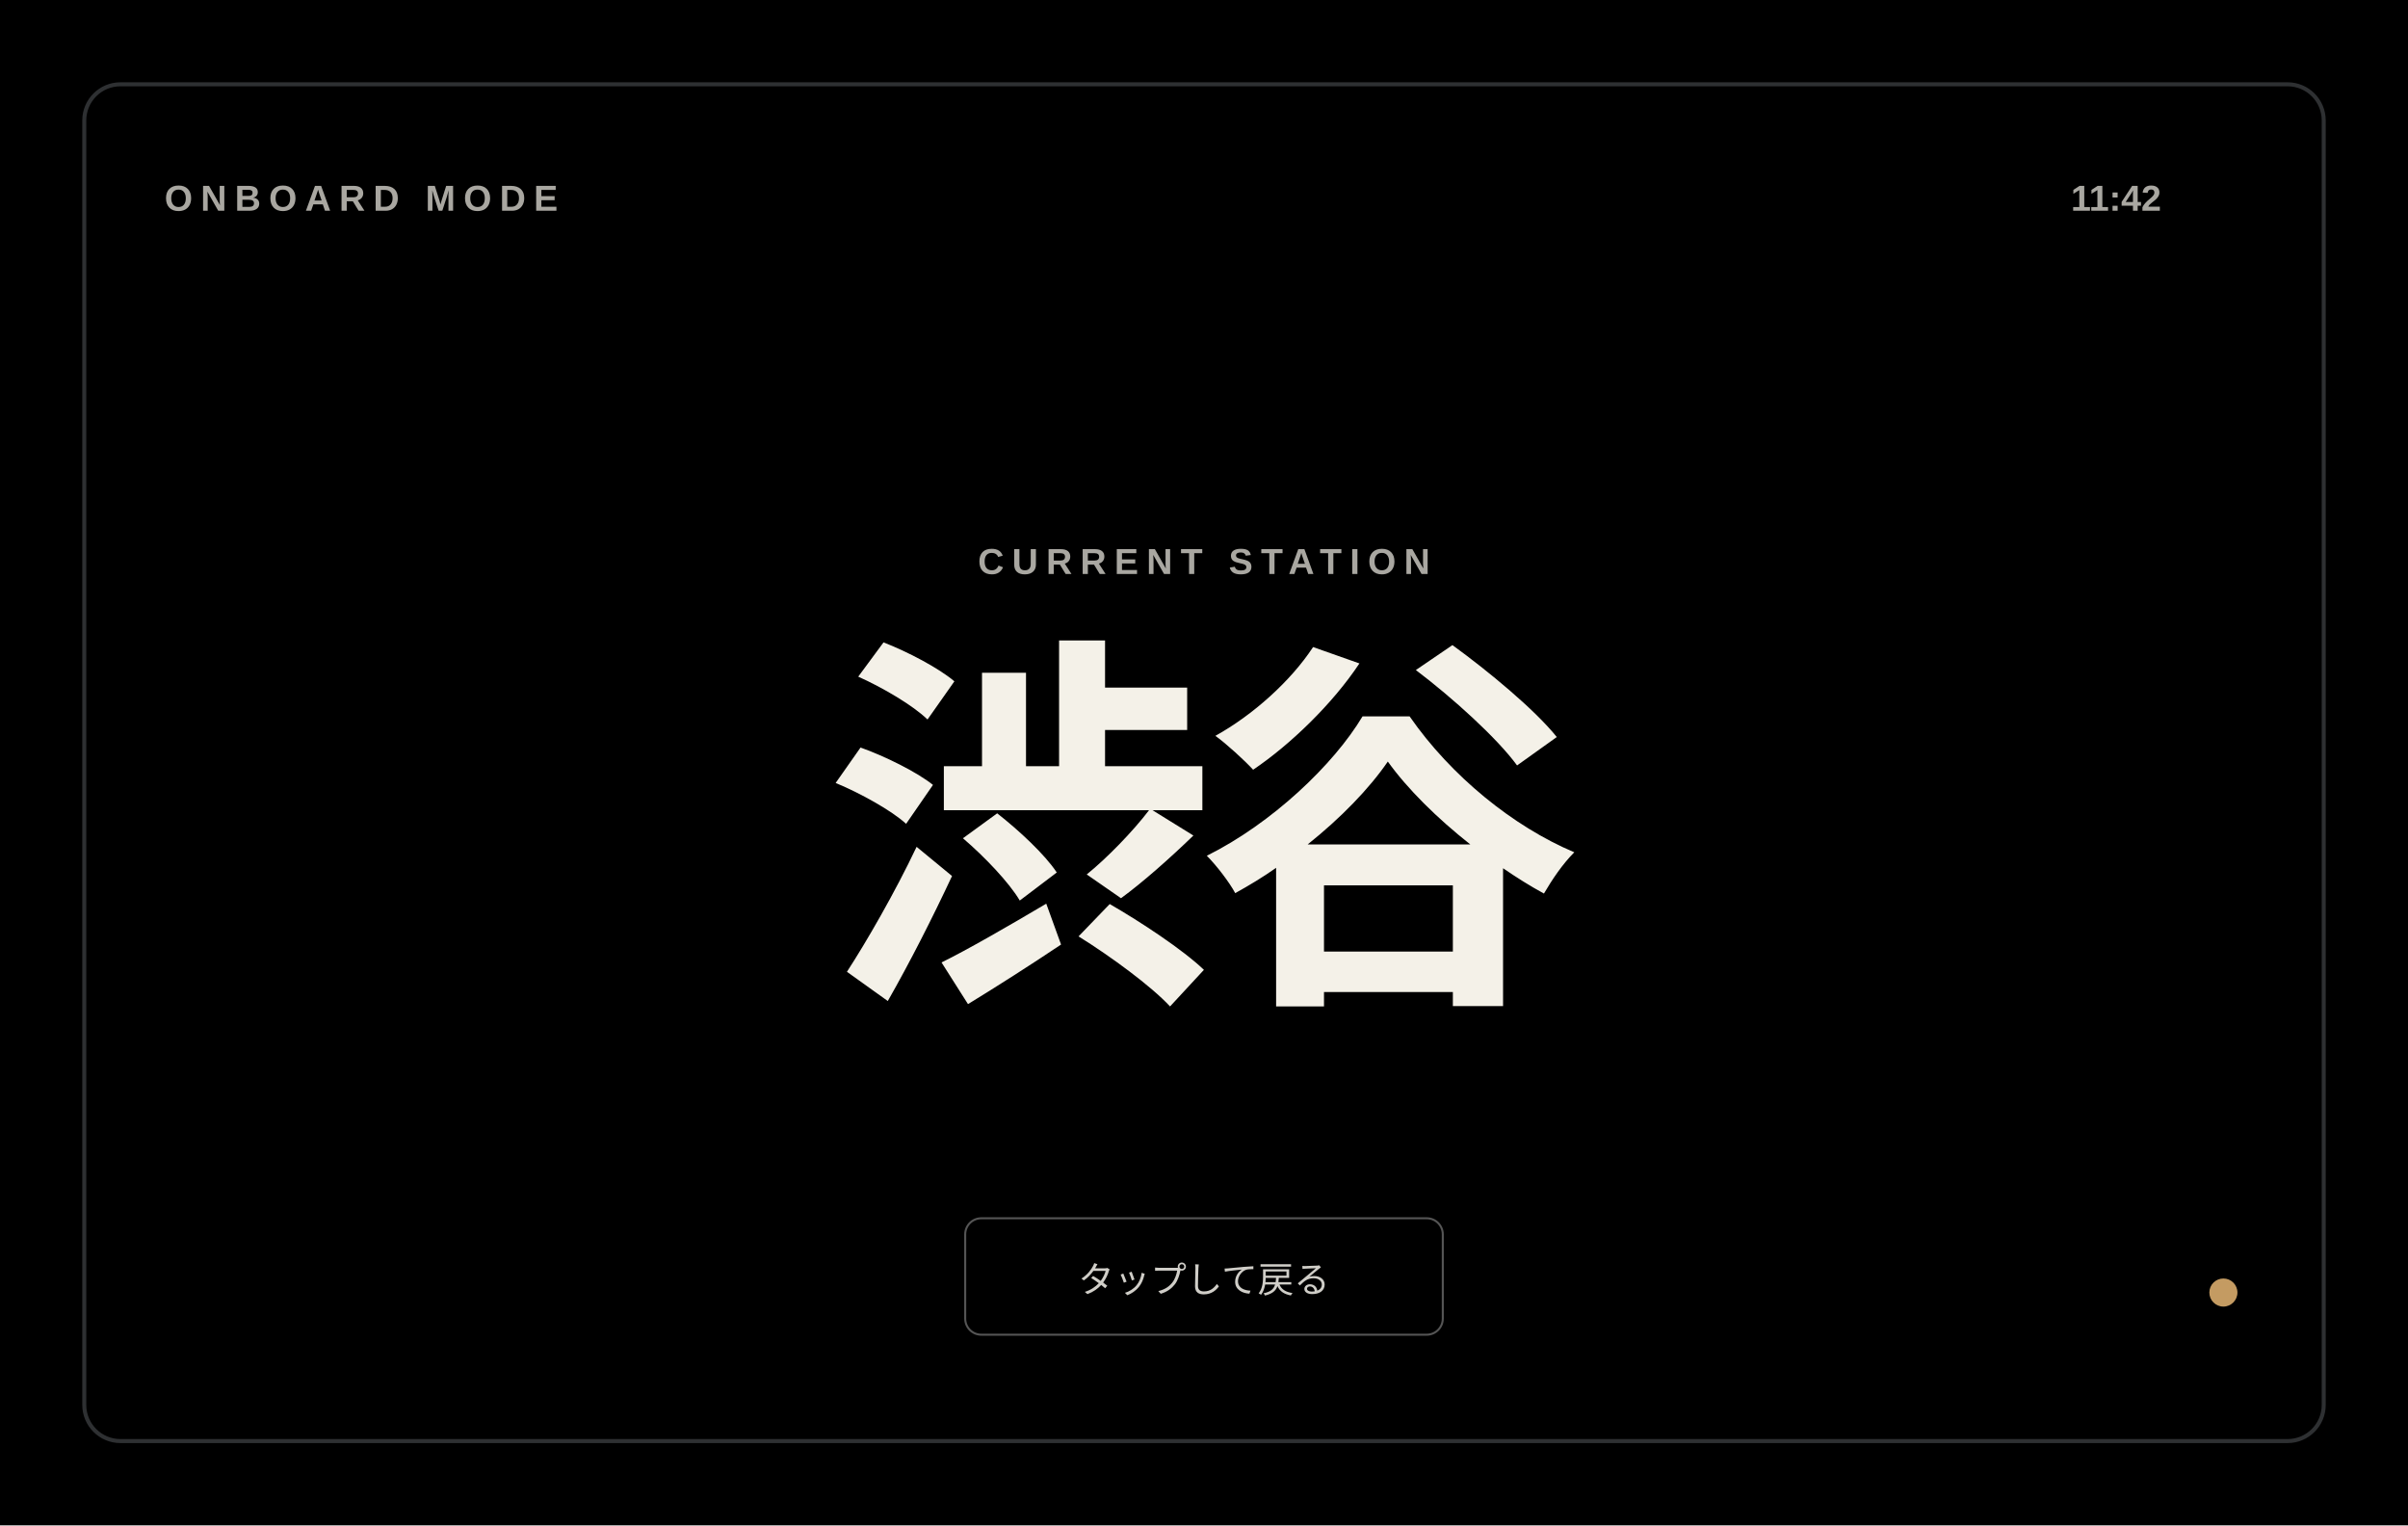
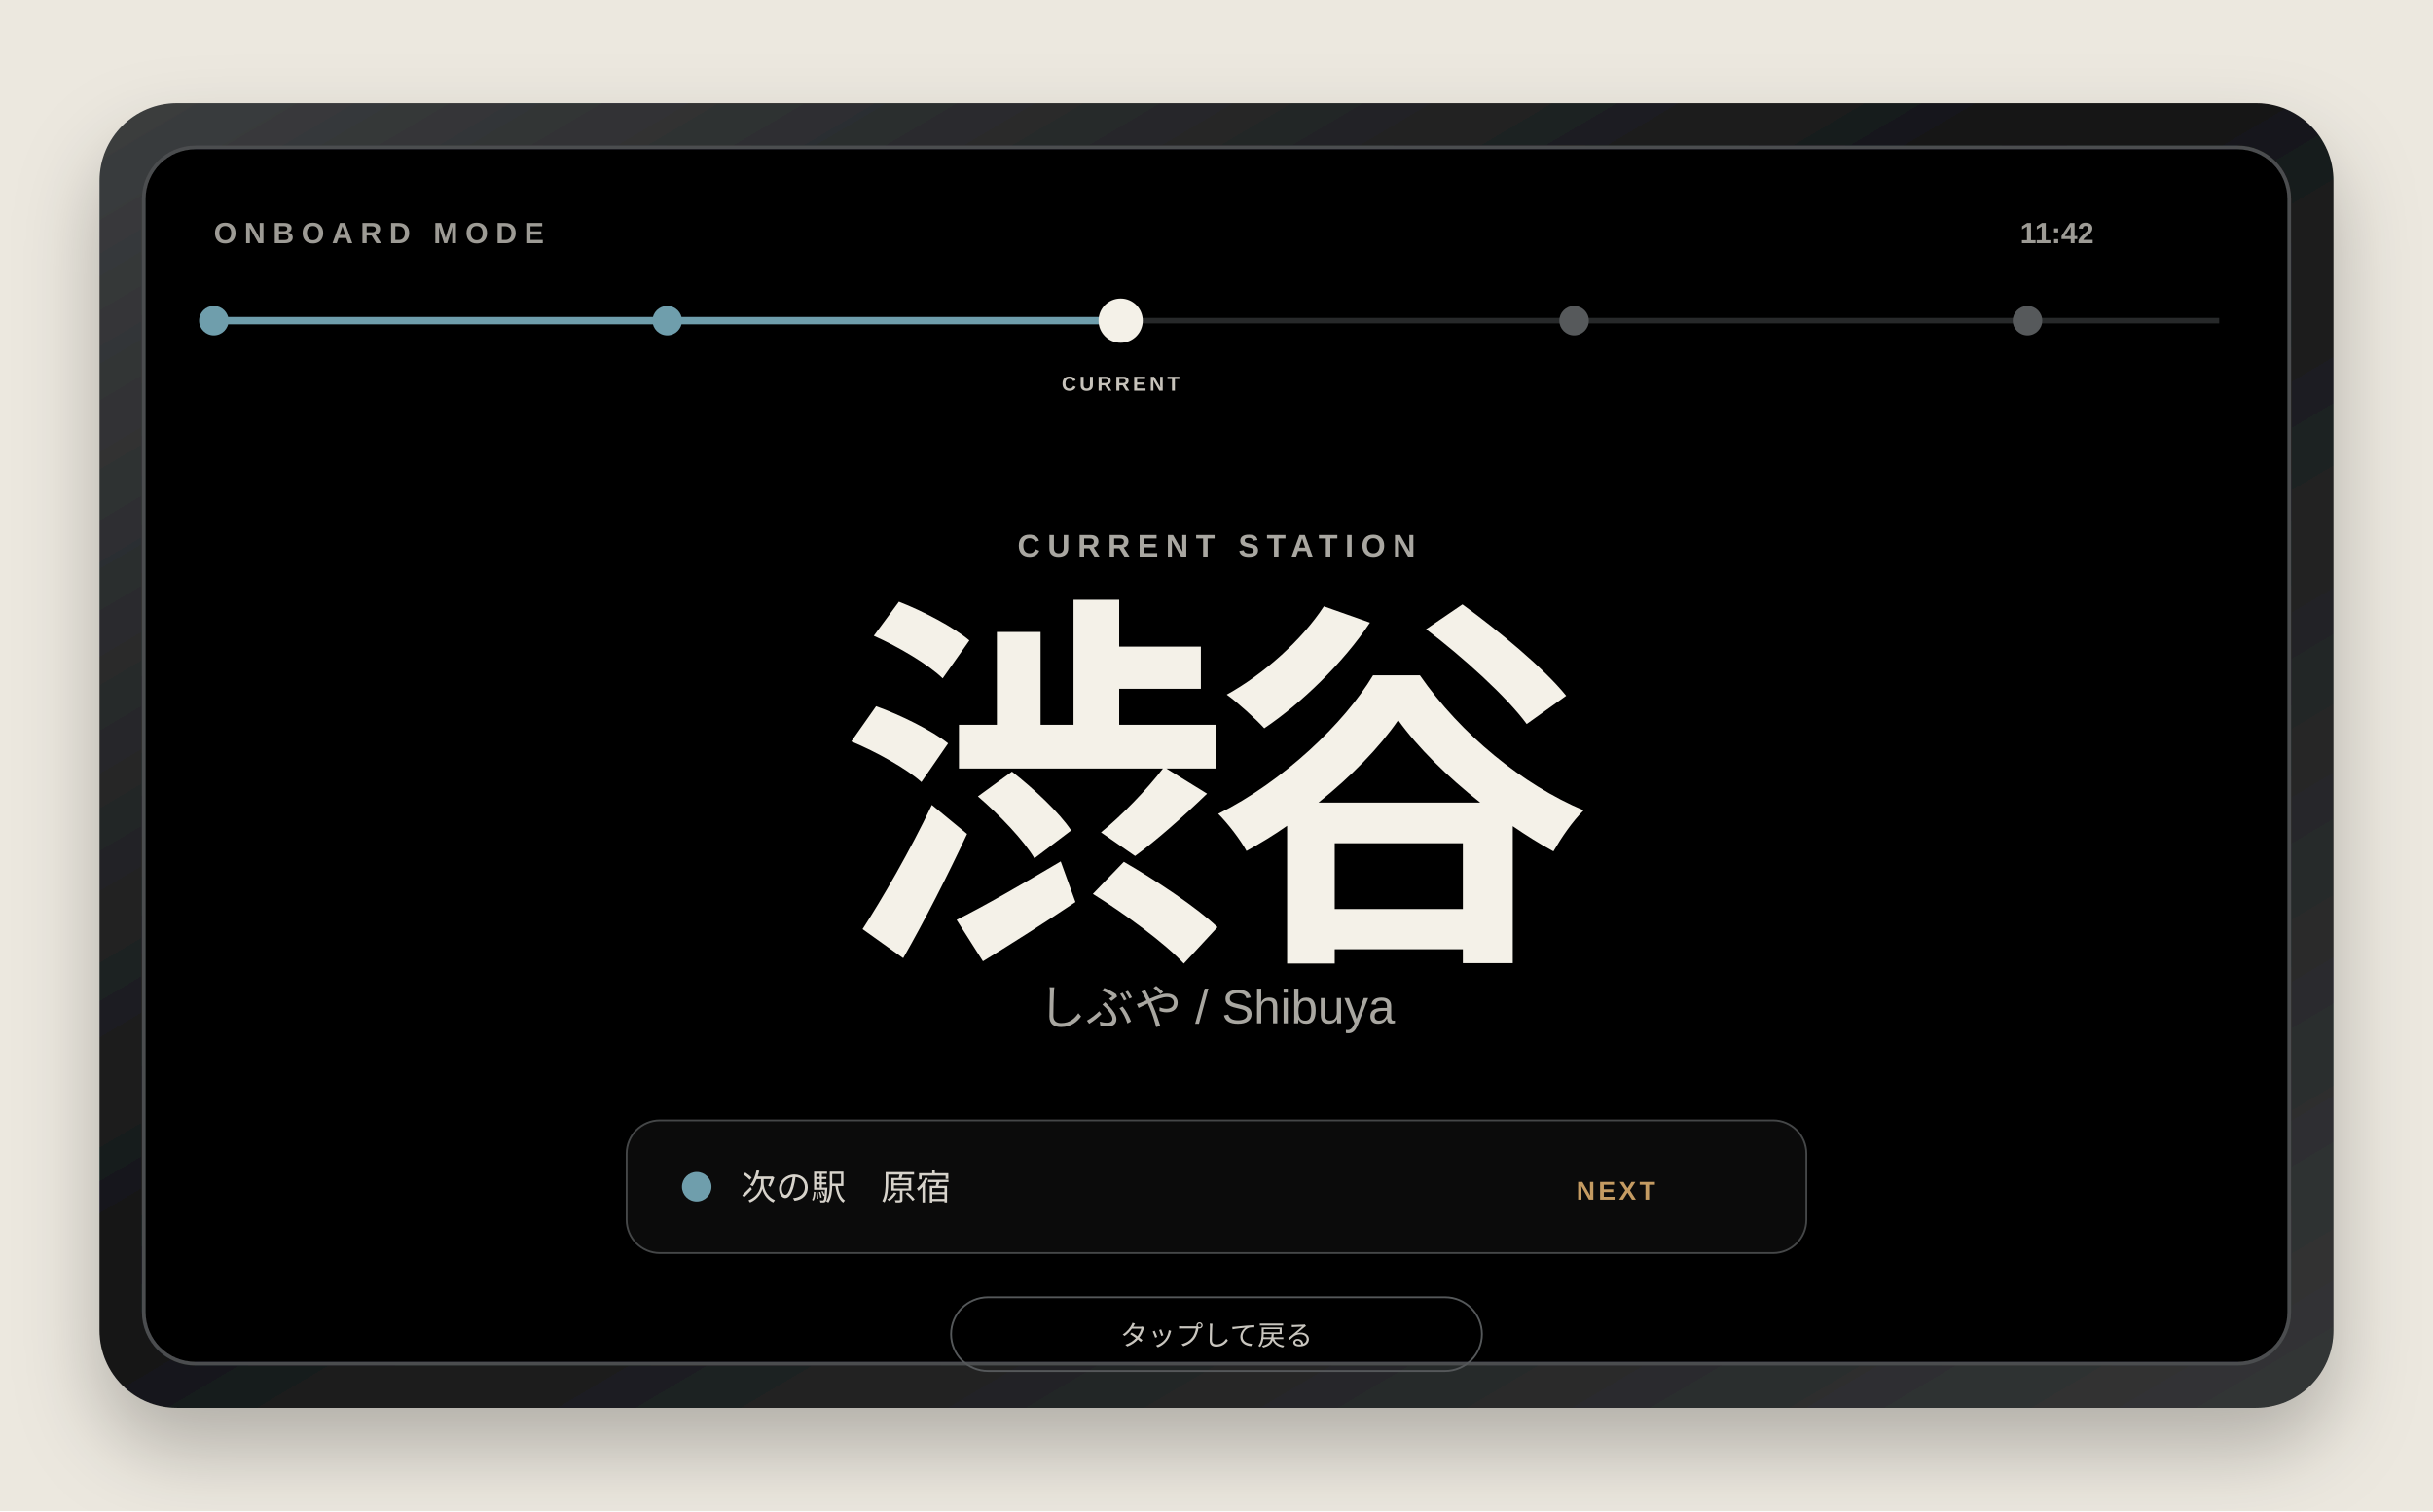
- <svg xmlns="http://www.w3.org/2000/svg" viewBox="0 0 1200 760" role="img" aria-labelledby="title desc">
-   <rect width="1200" height="760" fill="#000" />
-   <rect x="42" y="42" width="1116" height="676" rx="18" fill="#000" stroke="#2E3032" stroke-width="2" />
-   <text x="82" y="105" fill="#A9A7A1" font-family="Arial, sans-serif" font-size="18" font-weight="700" letter-spacing="4">ONBOARD MODE</text>
-   <text x="1032" y="105" fill="#A9A7A1" font-family="Arial, sans-serif" font-size="18" font-weight="700">11:42</text>
-   <text x="600" y="286" text-anchor="middle" fill="#A9A7A1" font-family="Arial, sans-serif" font-size="18" font-weight="700" letter-spacing="4">CURRENT STATION</text>
-   <text x="600" y="484" text-anchor="middle" fill="#F4F1E8" font-family="'Hiragino Sans','Yu Gothic',sans-serif" font-size="194" font-weight="700" letter-spacing="-10">渋谷</text>
-   <rect x="481" y="607" width="238" height="58" rx="8" fill="none" stroke="#555" />
-   <text x="600" y="644" text-anchor="middle" fill="#D0CEC8" font-family="'Hiragino Sans','Yu Gothic',sans-serif" font-size="18">タップして戻る</text>
-   <circle cx="1108" cy="644" r="7" fill="#C49B62" />
+ <svg xmlns="http://www.w3.org/2000/svg" viewBox="0 0 1320 820" role="img" aria-labelledby="title desc">
+   <defs>
+     <linearGradient id="bezel" x1="0" y1="0" x2="1" y2="1">
+       <stop stop-color="#3b3d3f" />
+       <stop offset=".45" stop-color="#151617" />
+       <stop offset="1" stop-color="#333536" />
+     </linearGradient>
+     <filter id="shadow" x="-20%" y="-20%" width="140%" height="140%">
+       <feDropShadow dx="0" dy="22" stdDeviation="22" flood-color="#000" flood-opacity=".25" />
+     </filter>
+   </defs>
+   <rect width="1320" height="820" fill="#ece8df" />
+   <g filter="url(#shadow)">
+     <rect x="54" y="56" width="1212" height="708" rx="42" fill="url(#bezel)" />
+     <rect x="78" y="80" width="1164" height="660" rx="28" fill="#000" stroke="#4b4d4f" stroke-width="2" />
+   </g>
+   <text x="116" y="132" font-family="Arial,sans-serif" font-size="16" font-weight="700" letter-spacing="4" fill="#9d9b95">ONBOARD MODE</text>
+   <text x="1136" y="132" text-anchor="end" font-family="Arial,sans-serif" font-size="16" font-weight="700" fill="#9d9b95">11:42</text>
+   <g transform="translate(116 174)">
+     <line x1="0" y1="0" x2="1088" y2="0" stroke="#27292a" stroke-width="3" />
+     <line x1="0" y1="0" x2="492" y2="0" stroke="#6f9eac" stroke-width="4" />
+     <circle cx="0" cy="0" r="8" fill="#6f9eac" />
+     <circle cx="246" cy="0" r="8" fill="#6f9eac" />
+     <circle cx="492" cy="0" r="12" fill="#f4f1e8" />
+     <circle cx="738" cy="0" r="8" fill="#56595b" />
+     <circle cx="984" cy="0" r="8" fill="#56595b" />
+     <text x="492" y="38" text-anchor="middle" font-family="Arial,sans-serif" font-size="11" font-weight="700" letter-spacing="1.7" fill="#c7c3bb">CURRENT</text>
+   </g>
+   <text x="660" y="302" text-anchor="middle" font-family="Arial,sans-serif" font-size="17" font-weight="700" letter-spacing="4" fill="#a9a7a1">CURRENT STATION</text>
+   <text x="660" y="504" text-anchor="middle" font-family="'Hiragino Sans','Yu Gothic',sans-serif" font-size="210" font-weight="700" letter-spacing="-12" fill="#f4f1e8">渋谷</text>
+   <text x="660" y="556" text-anchor="middle" font-family="Arial,'Hiragino Sans',sans-serif" font-size="26" fill="#a9a7a1">しぶや / Shibuya</text>
+   <g transform="translate(340 608)">
+     <rect width="640" height="72" rx="18" fill="#0b0b0b" stroke="#454748" />
+     <circle cx="38" cy="36" r="8" fill="#6f9eac" />
+     <text x="62" y="43" font-family="'Hiragino Sans','Yu Gothic',sans-serif" font-size="19" fill="#d7d3cb">次の駅　原宿</text>
+     <text x="558" y="43" text-anchor="end" font-family="Arial,sans-serif" font-size="14" font-weight="700" letter-spacing="1.8" fill="#c49b62">NEXT</text>
+   </g>
+   <rect x="516" y="704" width="288" height="40" rx="20" fill="none" stroke="#55585a" />
+   <text x="660" y="730" text-anchor="middle" font-family="'Hiragino Sans','Yu Gothic',sans-serif" font-size="15" fill="#c9c6bf">タップして戻る</text>
</svg>
